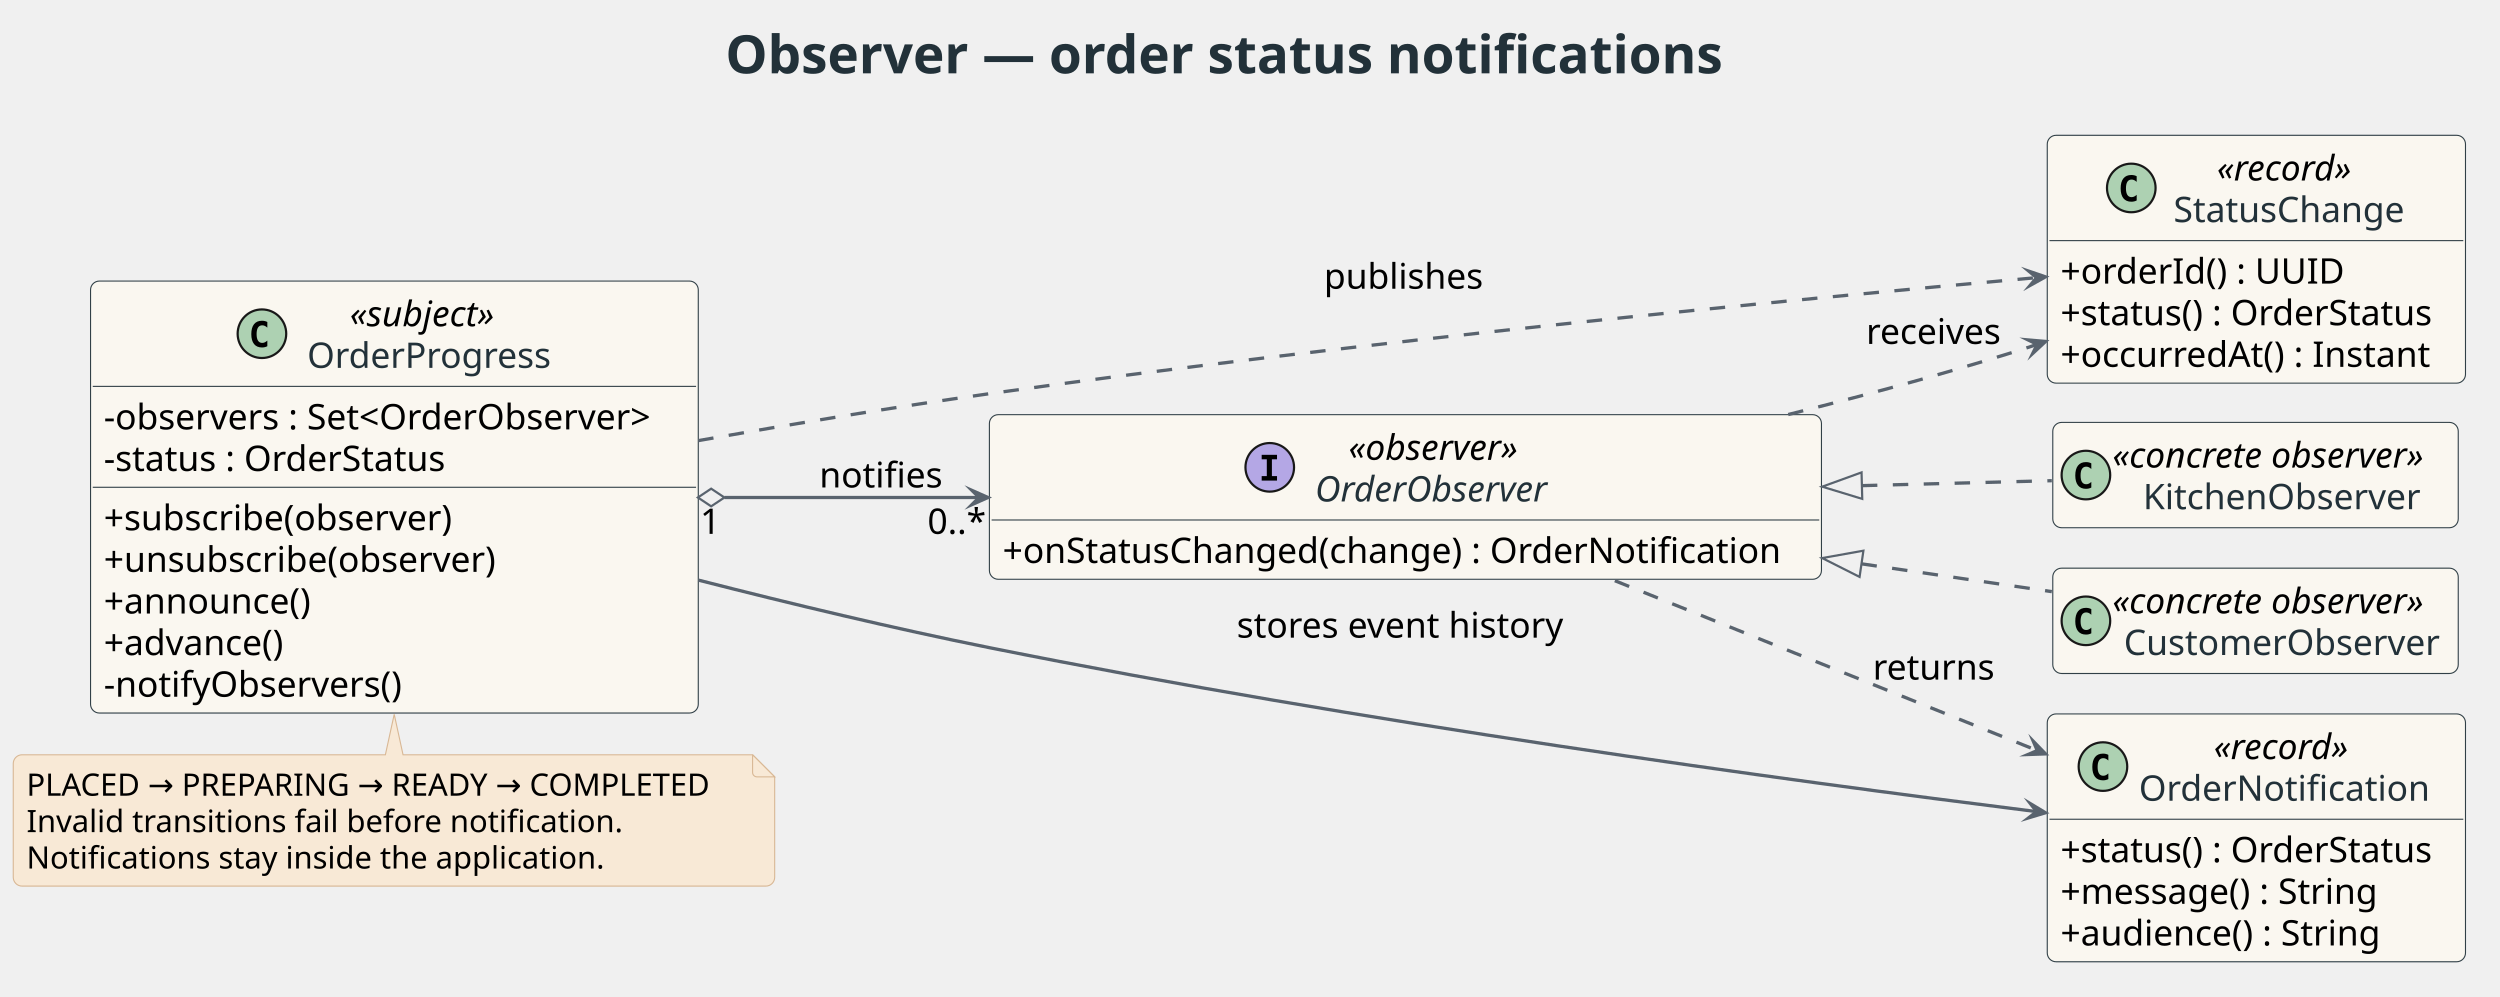
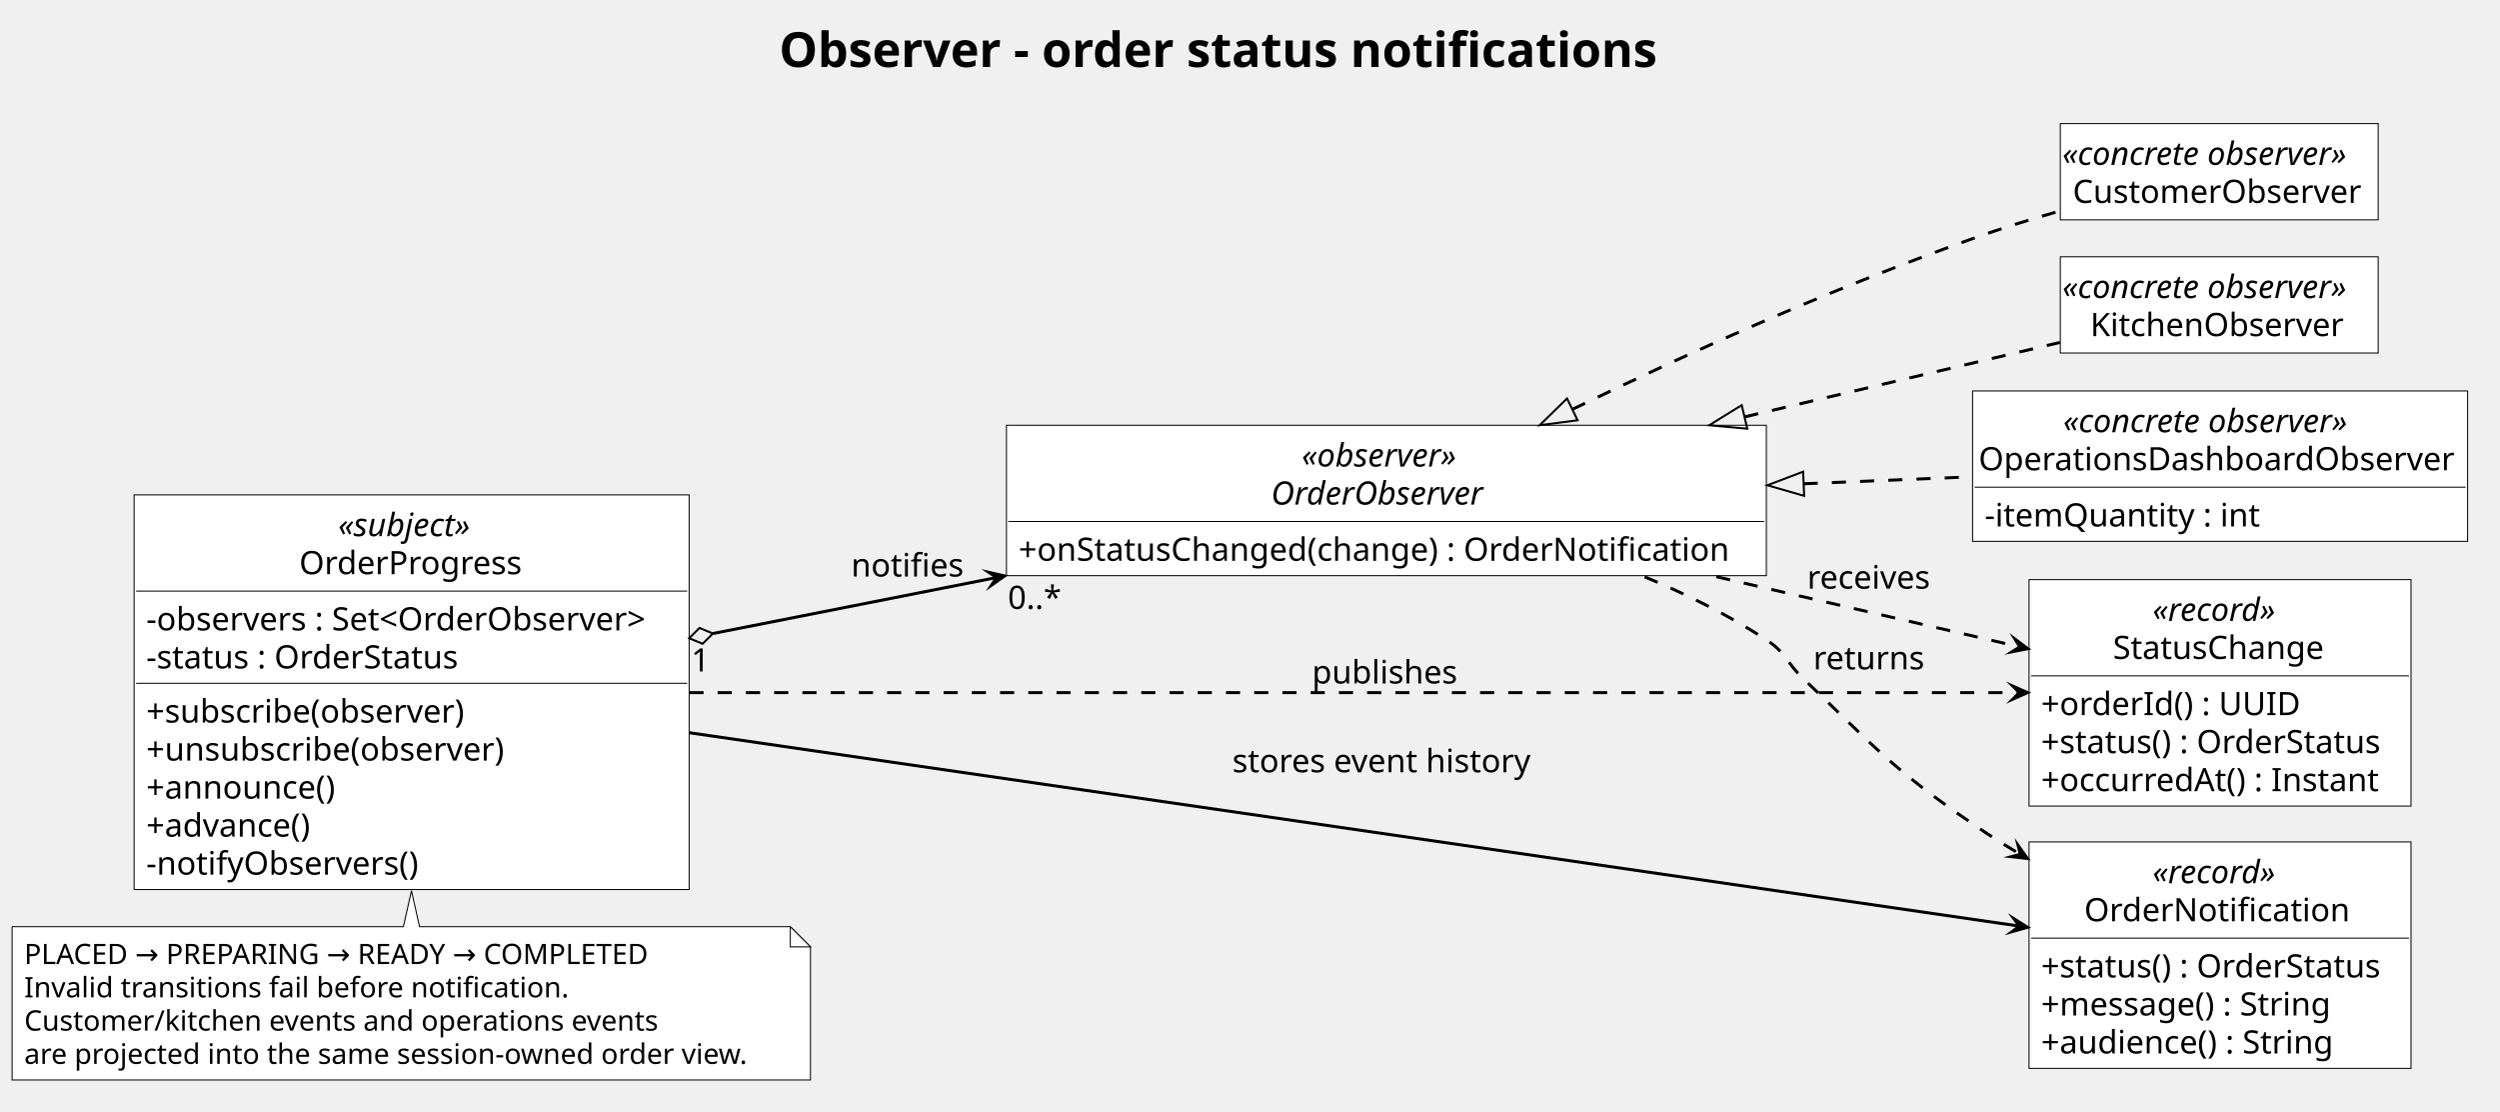
- <svg xmlns="http://www.w3.org/2000/svg" version="1.1" data-diagram-type="CLASS" style="width:1132px;height:451px;background:#FFFFFF;" width="1132px" height="451px" viewBox="0 0 1132 451" zoomAndPan="magnify" preserveAspectRatio="none" contentStyleType="text/css">
+ <svg xmlns="http://www.w3.org/2000/svg" version="1.1" data-diagram-type="CLASS" style="width:1239px;height:551px;background:#FFFFFF;" width="1239px" height="551px" viewBox="0 0 1239 551" zoomAndPan="magnify" preserveAspectRatio="none" contentStyleType="text/css">
  <defs />
  <g font-family="sans-serif" lengthAdjust="spacing">
-     <g class="title" data-source-line="23">
-       <text x="328.459" y="33.203" fill="#223139" font-size="24" textLength="468.082" font-weight="700">Observer — order status notifications</text>
+     <g class="title" data-source-line="26">
+       <text x="386.295" y="33.203" fill="#000" font-size="24" textLength="459.41" font-weight="700">Observer - order status notifications</text>
    </g>
-     <g class="entity" data-qualified-name="OrderProgress" id="ent0001" data-source-line="25">
-       <rect x="41" y="127.266" width="275.18" height="195.594" fill="#FAF7F0" style="stroke:#314047;stroke-width:0.5;" rx="4" ry="4" />
-       <ellipse cx="118.602" cy="151.109" rx="11" ry="11" fill="#ADD1B2" style="stroke:#181818;stroke-width:1;" />
-       <path d="M121.047,156.773 Q120.5,157.055 119.898,157.195 Q119.297,157.336 118.633,157.336 Q116.273,157.336 115.031,155.781 Q113.789,154.227 113.789,151.289 Q113.789,148.344 115.031,146.789 Q116.273,145.234 118.633,145.234 Q119.297,145.234 119.906,145.375 Q120.516,145.516 121.047,145.797 L121.047,148.359 Q120.453,147.813 119.895,147.559 Q119.336,147.305 118.742,147.305 Q117.477,147.305 116.832,148.309 Q116.188,149.313 116.188,151.289 Q116.188,153.258 116.832,154.262 Q117.477,155.266 118.742,155.266 Q119.336,155.266 119.895,155.012 Q120.453,154.758 121.047,154.211 Z " fill="#000" />
-       <text x="158.398" y="147.734" fill="#000" font-size="16" textLength="72.883" font-style="italic">«subject»</text>
-       <text x="139.102" y="166.578" fill="#223139" font-size="16" textLength="111.477">OrderProgress</text>
-       <line x1="42" y1="174.953" x2="315.18" y2="174.953" style="stroke:#314047;stroke-width:0.5;" />
-       <text x="47" y="194.422" fill="#000" font-size="16" textLength="263.18">-observers : Set&lt;OrderObserver&gt;</text>
-       <text x="47" y="213.266" fill="#000" font-size="16" textLength="163.508">-status : OrderStatus</text>
-       <line x1="42" y1="220.641" x2="315.18" y2="220.641" style="stroke:#314047;stroke-width:0.5;" />
-       <text x="47" y="240.109" fill="#000" font-size="16" textLength="165.047">+subscribe(observer)</text>
-       <text x="47" y="258.953" fill="#000" font-size="16" textLength="184.906">+unsubscribe(observer)</text>
-       <text x="47" y="277.797" fill="#000" font-size="16" textLength="98.617">+announce()</text>
-       <text x="47" y="296.641" fill="#000" font-size="16" textLength="86.188">+advance()</text>
-       <text x="47" y="315.484" fill="#000" font-size="16" textLength="142.289">-notifyObservers()</text>
+     <g class="entity" data-qualified-name="OrderProgress" id="ent0001" data-source-line="28">
+       <rect x="66.5" y="245.266" width="275.18" height="195.594" fill="#FFF" style="stroke:#000;stroke-width:0.5;" />
+       <text x="167.648" y="265.734" fill="#000" font-size="16" textLength="72.883" font-style="italic">«subject»</text>
+       <text x="148.352" y="284.578" fill="#000" font-size="16" textLength="111.477">OrderProgress</text>
+       <line x1="67.5" y1="292.953" x2="340.68" y2="292.953" style="stroke:#000;stroke-width:0.5;" />
+       <text x="72.5" y="312.422" fill="#000" font-size="16" textLength="263.18">-observers : Set&lt;OrderObserver&gt;</text>
+       <text x="72.5" y="331.266" fill="#000" font-size="16" textLength="163.508">-status : OrderStatus</text>
+       <line x1="67.5" y1="338.641" x2="340.68" y2="338.641" style="stroke:#000;stroke-width:0.5;" />
+       <text x="72.5" y="358.109" fill="#000" font-size="16" textLength="165.047">+subscribe(observer)</text>
+       <text x="72.5" y="376.953" fill="#000" font-size="16" textLength="184.906">+unsubscribe(observer)</text>
+       <text x="72.5" y="395.797" fill="#000" font-size="16" textLength="98.617">+announce()</text>
+       <text x="72.5" y="414.641" fill="#000" font-size="16" textLength="86.188">+advance()</text>
+       <text x="72.5" y="433.484" fill="#000" font-size="16" textLength="142.289">-notifyObservers()</text>
    </g>
-     <g class="entity" data-qualified-name="OrderObserver" id="ent0002" data-source-line="34">
-       <rect x="448" y="187.766" width="376.758" height="74.531" fill="#FAF7F0" style="stroke:#314047;stroke-width:0.5;" rx="4" ry="4" />
-       <ellipse cx="574.945" cy="211.609" rx="11" ry="11" fill="#B4A7E5" style="stroke:#181818;stroke-width:1;" />
-       <path d="M571.289,207.977 L571.289,205.945 L578.234,205.945 L578.234,207.977 L575.914,207.977 L575.914,215.578 L578.234,215.578 L578.234,217.609 L571.289,217.609 L571.289,215.578 L573.609,215.578 L573.609,207.977 Z " fill="#000" />
-       <text x="610.617" y="208.234" fill="#000" font-size="16" textLength="84.023" font-style="italic">«observer»</text>
-       <text x="595.445" y="227.078" fill="#223139" font-size="16" textLength="114.367" font-style="italic">OrderObserver</text>
-       <line x1="449" y1="235.453" x2="823.758" y2="235.453" style="stroke:#314047;stroke-width:0.5;" />
-       <text x="454" y="254.922" fill="#000" font-size="16" textLength="364.758">+onStatusChanged(change) : OrderNotification</text>
+     <g class="entity" data-qualified-name="OrderObserver" id="ent0002" data-source-line="37">
+       <rect x="499" y="210.766" width="376.758" height="74.531" fill="#FFF" style="stroke:#000;stroke-width:0.5;" />
+       <text x="645.367" y="231.234" fill="#000" font-size="16" textLength="84.023" font-style="italic">«observer»</text>
+       <text x="630.195" y="250.078" fill="#000" font-size="16" textLength="114.367" font-style="italic">OrderObserver</text>
+       <line x1="500" y1="258.453" x2="874.758" y2="258.453" style="stroke:#000;stroke-width:0.5;" />
+       <text x="505" y="277.922" fill="#000" font-size="16" textLength="364.758">+onStatusChanged(change) : OrderNotification</text>
    </g>
-     <g class="entity" data-qualified-name="CustomerObserver" id="ent0003" data-source-line="37">
-       <rect x="929.5" y="257.266" width="183.594" height="47.688" fill="#FAF7F0" style="stroke:#314047;stroke-width:0.5;" rx="4" ry="4" />
-       <ellipse cx="944.5" cy="281.109" rx="11" ry="11" fill="#ADD1B2" style="stroke:#181818;stroke-width:1;" />
-       <path d="M946.945,286.773 Q946.398,287.055 945.797,287.195 Q945.195,287.336 944.531,287.336 Q942.172,287.336 940.93,285.781 Q939.688,284.227 939.688,281.289 Q939.688,278.344 940.93,276.789 Q942.172,275.234 944.531,275.234 Q945.195,275.234 945.805,275.375 Q946.414,275.516 946.945,275.797 L946.945,278.359 Q946.352,277.813 945.793,277.559 Q945.234,277.305 944.641,277.305 Q943.375,277.305 942.73,278.309 Q942.086,279.313 942.086,281.289 Q942.086,283.258 942.73,284.262 Q943.375,285.266 944.641,285.266 Q945.234,285.266 945.793,285.012 Q946.352,284.758 946.945,284.211 Z " fill="#000" />
-       <text x="956.5" y="277.734" fill="#000" font-size="16" textLength="155.594" font-style="italic">«concrete observer»</text>
-       <text x="961.684" y="296.578" fill="#223139" font-size="16" textLength="145.227">CustomerObserver</text>
+     <g class="entity" data-qualified-name="CustomerObserver" id="ent0003" data-source-line="40">
+       <rect x="1021.5" y="61.266" width="157.594" height="47.688" fill="#FFF" style="stroke:#000;stroke-width:0.5;" />
+       <text x="1022.5" y="81.734" fill="#000" font-size="16" textLength="155.594" font-style="italic">«concrete observer»</text>
+       <text x="1027.684" y="100.578" fill="#000" font-size="16" textLength="145.227">CustomerObserver</text>
    </g>
-     <g class="entity" data-qualified-name="KitchenObserver" id="ent0004" data-source-line="38">
-       <rect x="929.5" y="191.266" width="183.594" height="47.688" fill="#FAF7F0" style="stroke:#314047;stroke-width:0.5;" rx="4" ry="4" />
-       <ellipse cx="944.5" cy="215.109" rx="11" ry="11" fill="#ADD1B2" style="stroke:#181818;stroke-width:1;" />
-       <path d="M946.945,220.773 Q946.398,221.055 945.797,221.195 Q945.195,221.336 944.531,221.336 Q942.172,221.336 940.93,219.781 Q939.688,218.227 939.688,215.289 Q939.688,212.344 940.93,210.789 Q942.172,209.234 944.531,209.234 Q945.195,209.234 945.805,209.375 Q946.414,209.516 946.945,209.797 L946.945,212.359 Q946.352,211.813 945.793,211.559 Q945.234,211.305 944.641,211.305 Q943.375,211.305 942.73,212.309 Q942.086,213.313 942.086,215.289 Q942.086,217.258 942.73,218.262 Q943.375,219.266 944.641,219.266 Q945.234,219.266 945.793,219.012 Q946.352,218.758 946.945,218.211 Z " fill="#000" />
-       <text x="956.5" y="211.734" fill="#000" font-size="16" textLength="155.594" font-style="italic">«concrete observer»</text>
-       <text x="970.355" y="230.578" fill="#223139" font-size="16" textLength="127.883">KitchenObserver</text>
+     <g class="entity" data-qualified-name="KitchenObserver" id="ent0004" data-source-line="41">
+       <rect x="1021.5" y="127.266" width="157.594" height="47.688" fill="#FFF" style="stroke:#000;stroke-width:0.5;" />
+       <text x="1022.5" y="147.734" fill="#000" font-size="16" textLength="155.594" font-style="italic">«concrete observer»</text>
+       <text x="1036.355" y="166.578" fill="#000" font-size="16" textLength="127.883">KitchenObserver</text>
    </g>
-     <g class="entity" data-qualified-name="StatusChange" id="ent0005" data-source-line="39">
-       <rect x="927" y="61.266" width="189.375" height="112.219" fill="#FAF7F0" style="stroke:#314047;stroke-width:0.5;" rx="4" ry="4" />
-       <ellipse cx="965.045" cy="85.109" rx="11" ry="11" fill="#ADD1B2" style="stroke:#181818;stroke-width:1;" />
-       <path d="M967.49,90.773 Q966.943,91.055 966.342,91.195 Q965.74,91.336 965.076,91.336 Q962.717,91.336 961.475,89.781 Q960.232,88.227 960.232,85.289 Q960.232,82.344 961.475,80.789 Q962.717,79.234 965.076,79.234 Q965.74,79.234 966.35,79.375 Q966.959,79.516 967.49,79.797 L967.49,82.359 Q966.896,81.813 966.338,81.559 Q965.779,81.305 965.186,81.305 Q963.92,81.305 963.275,82.309 Q962.631,83.313 962.631,85.289 Q962.631,87.258 963.275,88.262 Q963.92,89.266 965.186,89.266 Q965.779,89.266 966.338,89.012 Q966.896,88.758 967.49,88.211 Z " fill="#000" />
-       <text x="1003.814" y="81.734" fill="#000" font-size="16" textLength="66.867" font-style="italic">«record»</text>
-       <text x="984.166" y="100.578" fill="#223139" font-size="16" textLength="106.164">StatusChange</text>
-       <line x1="928" y1="108.953" x2="1115.375" y2="108.953" style="stroke:#314047;stroke-width:0.5;" />
-       <text x="933" y="128.422" fill="#000" font-size="16" textLength="133.664">+orderId() : UUID</text>
-       <text x="933" y="147.266" fill="#000" font-size="16" textLength="177.375">+status() : OrderStatus</text>
-       <text x="933" y="166.109" fill="#000" font-size="16" textLength="176.992">+occurredAt() : Instant</text>
+     <g class="entity" data-qualified-name="OperationsDashboardObserver" id="ent0005" data-source-line="42">
+       <rect x="978" y="193.766" width="245.438" height="74.531" fill="#FFF" style="stroke:#000;stroke-width:0.5;" />
+       <text x="1022.922" y="214.234" fill="#000" font-size="16" textLength="155.594" font-style="italic">«concrete observer»</text>
+       <text x="981" y="233.078" fill="#000" font-size="16" textLength="239.438">OperationsDashboardObserver</text>
+       <line x1="979" y1="241.453" x2="1222.438" y2="241.453" style="stroke:#000;stroke-width:0.5;" />
+       <text x="984" y="260.922" fill="#000" font-size="16" textLength="145.523">-itemQuantity : int</text>
    </g>
-     <g class="entity" data-qualified-name="OrderNotification" id="ent0006" data-source-line="44">
-       <rect x="927" y="323.266" width="189.375" height="112.219" fill="#FAF7F0" style="stroke:#314047;stroke-width:0.5;" rx="4" ry="4" />
-       <ellipse cx="952.216" cy="347.109" rx="11" ry="11" fill="#ADD1B2" style="stroke:#181818;stroke-width:1;" />
-       <path d="M954.662,352.773 Q954.115,353.055 953.513,353.195 Q952.912,353.336 952.248,353.336 Q949.888,353.336 948.646,351.781 Q947.404,350.227 947.404,347.289 Q947.404,344.344 948.646,342.789 Q949.888,341.234 952.248,341.234 Q952.912,341.234 953.521,341.375 Q954.13,341.516 954.662,341.797 L954.662,344.359 Q954.068,343.813 953.509,343.559 Q952.951,343.305 952.357,343.305 Q951.091,343.305 950.447,344.309 Q949.802,345.313 949.802,347.289 Q949.802,349.258 950.447,350.262 Q951.091,351.266 952.357,351.266 Q952.951,351.266 953.509,351.012 Q954.068,350.758 954.662,350.211 Z " fill="#000" />
-       <text x="1002.389" y="343.734" fill="#000" font-size="16" textLength="66.867" font-style="italic">«record»</text>
-       <text x="968.487" y="362.578" fill="#223139" font-size="16" textLength="134.672">OrderNotification</text>
-       <line x1="928" y1="370.953" x2="1115.375" y2="370.953" style="stroke:#314047;stroke-width:0.5;" />
-       <text x="933" y="390.422" fill="#000" font-size="16" textLength="177.375">+status() : OrderStatus</text>
-       <text x="933" y="409.266" fill="#000" font-size="16" textLength="151.883">+message() : String</text>
-       <text x="933" y="428.109" fill="#000" font-size="16" textLength="153.406">+audience() : String</text>
+     <g class="entity" data-qualified-name="StatusChange" id="ent0006" data-source-line="45">
+       <rect x="1006" y="287.266" width="189.375" height="112.219" fill="#FFF" style="stroke:#000;stroke-width:0.5;" />
+       <text x="1067.254" y="307.734" fill="#000" font-size="16" textLength="66.867" font-style="italic">«record»</text>
+       <text x="1047.605" y="326.578" fill="#000" font-size="16" textLength="106.164">StatusChange</text>
+       <line x1="1007" y1="334.953" x2="1194.375" y2="334.953" style="stroke:#000;stroke-width:0.5;" />
+       <text x="1012" y="354.422" fill="#000" font-size="16" textLength="133.664">+orderId() : UUID</text>
+       <text x="1012" y="373.266" fill="#000" font-size="16" textLength="177.375">+status() : OrderStatus</text>
+       <text x="1012" y="392.109" fill="#000" font-size="16" textLength="176.992">+occurredAt() : Instant</text>
    </g>
-     <g class="entity" data-qualified-name="GMN14" id="ent0015" data-source-line="57">
-       <path d="M6,345.766 L6,397.23 A4,4 0 0 0 10,401.23 L346.771,401.23 A4,4 0 0 0 350.771,397.23 L350.771,351.766 L340.771,341.766 L182.5,341.766 L178.5,323.431 L174.5,341.766 L10,341.766 A4,4 0 0 0 6,345.766" style="stroke:#D8B794;stroke-width:0.5;" fill="#F8E9D6" />
-       <path d="M340.771,341.766 L340.771,349.766 A2,2 0 0 0 342.771,351.766 L350.771,351.766 L340.771,341.766" style="stroke:#D8B794;stroke-width:0.5;" fill="#F8E9D6" />
-       <text x="12" y="360.301" fill="#000" font-size="14" textLength="323.771">PLACED → PREPARING → READY → COMPLETED</text>
-       <text x="12" y="376.789" fill="#000" font-size="14" textLength="281.128">Invalid transitions fail before notification.</text>
-       <text x="12" y="393.277" fill="#000" font-size="14" textLength="272.774">Notifications stay inside the application.</text>
+     <g class="entity" data-qualified-name="OrderNotification" id="ent0007" data-source-line="50">
+       <rect x="1006" y="417.266" width="189.375" height="112.219" fill="#FFF" style="stroke:#000;stroke-width:0.5;" />
+       <text x="1067.254" y="437.734" fill="#000" font-size="16" textLength="66.867" font-style="italic">«record»</text>
+       <text x="1033.352" y="456.578" fill="#000" font-size="16" textLength="134.672">OrderNotification</text>
+       <line x1="1007" y1="464.953" x2="1194.375" y2="464.953" style="stroke:#000;stroke-width:0.5;" />
+       <text x="1012" y="484.422" fill="#000" font-size="16" textLength="177.375">+status() : OrderStatus</text>
+       <text x="1012" y="503.266" fill="#000" font-size="16" textLength="151.883">+message() : String</text>
+       <text x="1012" y="522.109" fill="#000" font-size="16" textLength="153.406">+audience() : String</text>
    </g>
-     <g class="link" data-entity-1="ent0001" data-entity-2="ent0002" id="lnk7" data-link-type="aggregation">
-       <polygon points="316.006,225.266,322.006,229.266,328.006,225.266,322.006,221.266,316.006,225.266" fill="none" style="stroke:#59636E;stroke-width:1;stroke-linejoin:miter;stroke-miterlimit:10;" />
-       <polygon points="447.959,225.266,438.959,221.266,442.959,225.266,438.959,229.266,447.959,225.266" fill="#59636E" style="stroke:#59636E;stroke-width:1;stroke-linejoin:miter;stroke-miterlimit:10;" />
-       <path d="M328.006,225.266 C369.464,225.266 398.759,225.266 442.959,225.266" style="stroke:#59636E;stroke-width:1.5;" fill="none" />
-       <text x="371" y="220.734" fill="#000" font-size="16" textLength="57.945">notifies</text>
-       <text x="419.959" y="241.734" fill="#000" font-size="16" textLength="27.953">0..*</text>
-       <text x="317.006" y="241.734" fill="#000" font-size="16">1</text>
+     <g class="entity" data-qualified-name="GMN16" id="ent0017" data-source-line="64">
+       <path d="M6,459.266 L6,535.219 A0,0 0 0 0 6,535.219 L401.828,535.219 A0,0 0 0 0 401.828,535.219 L401.828,469.266 L391.828,459.266 L208,459.266 L204,441.425 L200,459.266 L6,459.266 A0,0 0 0 0 6,459.266" style="stroke:#000;stroke-width:0.5;" fill="#FFF" />
+       <path d="M391.828,459.266 L391.828,469.266 L401.828,469.266 L391.828,459.266" style="stroke:#000;stroke-width:0.5;" fill="#FFF" />
+       <text x="12" y="477.801" fill="#000" font-size="14" textLength="323.771">PLACED → PREPARING → READY → COMPLETED</text>
+       <text x="12" y="494.289" fill="#000" font-size="14" textLength="281.128">Invalid transitions fail before notification.</text>
+       <text x="12" y="510.777" fill="#000" font-size="14" textLength="326.245">Customer/kitchen events and operations events</text>
+       <text x="12" y="527.266" fill="#000" font-size="14" textLength="374.828">are projected into the same session-owned order view.</text>
    </g>
-     <g class="link" data-entity-1="ent0002" data-entity-2="ent0003" id="lnk8" data-link-type="extension">
-       <polygon points="825.073,252.691,842.016,261.232,843.752,249.359,825.073,252.691" fill="none" style="stroke:#59636E;stroke-width:1;stroke-linejoin:miter;stroke-miterlimit:10;" />
-       <path d="M842.884,255.296 C879.084,260.589 897.662,263.305 929.06,267.896" style="stroke:#59636E;stroke-width:1.5;stroke-dasharray:7,7;" fill="none" />
+     <g class="link" data-entity-1="ent0001" data-entity-2="ent0002" id="lnk8" data-link-type="aggregation">
+       <polygon points="341.691,316.297,348.351,319.059,353.464,313.974,346.803,311.211,341.691,316.297" fill="none" style="stroke:#000;stroke-width:1;stroke-linejoin:miter;stroke-miterlimit:10;" />
+       <polygon points="498.686,285.321,489.082,283.139,493.78,286.289,490.63,290.988,498.686,285.321" fill="#000" style="stroke:#000;stroke-width:1;stroke-linejoin:miter;stroke-miterlimit:10;" />
+       <path d="M353.464,313.974 C402.258,304.347 441.436,296.617 493.78,286.289" style="stroke:#000;stroke-width:1.5;" fill="none" />
+       <text x="422" y="285.734" fill="#000" font-size="16" textLength="57.945">notifies</text>
+       <text x="499.686" y="301.79" fill="#000" font-size="16" textLength="27.953">0..*</text>
+       <text x="342.691" y="332.765" fill="#000" font-size="16">1</text>
    </g>
-     <g class="link" data-entity-1="ent0002" data-entity-2="ent0004" id="lnk9" data-link-type="extension">
-       <polygon points="825.073,220.368,843.223,225.896,842.91,213.9,825.073,220.368" fill="none" style="stroke:#59636E;stroke-width:1;stroke-linejoin:miter;stroke-miterlimit:10;" />
-       <path d="M843.067,219.898 C879.268,218.953 897.662,218.473 929.06,217.653" style="stroke:#59636E;stroke-width:1.5;stroke-dasharray:7,7;" fill="none" />
+     <g class="link" data-entity-1="ent0002" data-entity-2="ent0003" id="lnk9" data-link-type="extension">
+       <polygon points="763.357,210.738,782.172,208.288,776.939,197.489,763.357,210.738" fill="none" style="stroke:#000;stroke-width:1;stroke-linejoin:miter;stroke-miterlimit:10;" />
+       <path d="M779.556,202.889 C837.237,174.937 903.301,144.995 978,118.266 C991.892,113.295 1006.904,108.651 1021.482,104.507" style="stroke:#000;stroke-width:1.5;stroke-dasharray:7,7;" fill="none" />
    </g>
-     <g class="link" data-entity-1="ent0001" data-entity-2="ent0005" id="lnk10" data-link-type="dependency">
-       <polygon points="926.801,125.303,917.479,122.124,921.821,125.75,918.194,130.092,926.801,125.303" fill="#59636E" style="stroke:#59636E;stroke-width:1;stroke-linejoin:miter;stroke-miterlimit:10;" />
-       <path d="M316.157,199.517 C358.339,192.062 405.004,184.312 448,178.266 C616.144,154.618 808.245,135.941 921.821,125.75" style="stroke:#59636E;stroke-width:1.5;stroke-dasharray:7,7;" fill="none" />
-       <text x="599.5" y="130.734" fill="#000" font-size="16" textLength="74.477">publishes</text>
+     <g class="link" data-entity-1="ent0002" data-entity-2="ent0004" id="lnk10" data-link-type="extension">
+       <polygon points="847.403,210.763,866.3,212.468,863.544,200.789,847.403,210.763" fill="none" style="stroke:#000;stroke-width:1;stroke-linejoin:miter;stroke-miterlimit:10;" />
+       <path d="M864.922,206.628 C924.557,192.554 972.199,181.31 1021.333,169.714" style="stroke:#000;stroke-width:1.5;stroke-dasharray:7,7;" fill="none" />
    </g>
-     <g class="link" data-entity-1="ent0002" data-entity-2="ent0005" id="lnk11" data-link-type="dependency">
-       <polygon points="926.826,154.416,917.014,153.557,922.097,156.04,919.614,161.123,926.826,154.416" fill="#59636E" style="stroke:#59636E;stroke-width:1;stroke-linejoin:miter;stroke-miterlimit:10;" />
-       <path d="M809.705,187.695 C842.873,179.43 877.182,170.161 909,160.266 C914.844,158.448 916.094,158.103 922.097,156.04" style="stroke:#59636E;stroke-width:1.5;stroke-dasharray:7,7;" fill="none" />
-       <text x="845" y="155.734" fill="#000" font-size="16" textLength="62.547">receives</text>
+     <g class="link" data-entity-1="ent0002" data-entity-2="ent0005" id="lnk11" data-link-type="extension">
+       <polygon points="876.259,240.499,894.492,245.75,893.996,233.761,876.259,240.499" fill="none" style="stroke:#000;stroke-width:1;stroke-linejoin:miter;stroke-miterlimit:10;" />
+       <path d="M894.244,239.756 C928.725,238.329 945.893,237.619 977.794,236.3" style="stroke:#000;stroke-width:1.5;stroke-dasharray:7,7;" fill="none" />
    </g>
-     <g class="link" data-entity-1="ent0002" data-entity-2="ent0006" id="lnk12" data-link-type="dependency">
-       <polygon points="926.78,341.582,919.922,334.513,922.141,339.717,916.937,341.936,926.78,341.582" fill="#59636E" style="stroke:#59636E;stroke-width:1;stroke-linejoin:miter;stroke-miterlimit:10;" />
-       <path d="M731.192,262.938 C790.654,286.847 862.674,315.806 922.141,339.717" style="stroke:#59636E;stroke-width:1.5;stroke-dasharray:7,7;" fill="none" />
-       <text x="848" y="307.734" fill="#000" font-size="16" textLength="56.008">returns</text>
+     <g class="link" data-entity-1="ent0001" data-entity-2="ent0006" id="lnk12" data-link-type="dependency">
+       <polygon points="1005.842,343.266,996.842,339.266,1000.842,343.266,996.842,347.266,1005.842,343.266" fill="#000" style="stroke:#000;stroke-width:1;stroke-linejoin:miter;stroke-miterlimit:10;" />
+       <path d="M341.829,343.266 C525.601,343.266 842.348,343.266 1000.842,343.266" style="stroke:#000;stroke-width:1.5;stroke-dasharray:7,7;" fill="none" />
+       <text x="650.5" y="338.734" fill="#000" font-size="16" textLength="74.477">publishes</text>
    </g>
-     <g class="link" data-entity-1="ent0001" data-entity-2="ent0006" id="lnk13" data-link-type="dependency">
-       <polygon points="926.793,368.082,918.36,362.995,921.832,367.461,917.366,370.933,926.793,368.082" fill="#59636E" style="stroke:#59636E;stroke-width:1;stroke-linejoin:miter;stroke-miterlimit:10;" />
-       <path d="M316.186,262.663 C358.265,273.424 404.866,284.586 448,293.266 C615.505,326.972 808.042,353.215 921.832,367.461" style="stroke:#59636E;stroke-width:1.5;" fill="none" />
-       <text x="560" y="288.734" fill="#000" font-size="16" textLength="153.164">stores event history</text>
+     <g class="link" data-entity-1="ent0002" data-entity-2="ent0006" id="lnk13" data-link-type="dependency">
+       <polygon points="1005.969,321.646,998.101,315.722,1001.097,320.52,996.299,323.517,1005.969,321.646" fill="#000" style="stroke:#000;stroke-width:1;stroke-linejoin:miter;stroke-miterlimit:10;" />
+       <path d="M850.938,285.812 C903.555,297.974 955.243,309.922 1001.097,320.52" style="stroke:#000;stroke-width:1.5;stroke-dasharray:7,7;" fill="none" />
+       <text x="896" y="291.734" fill="#000" font-size="16" textLength="62.547">receives</text>
+     </g>
+     <g class="link" data-entity-1="ent0002" data-entity-2="ent0007" id="lnk14" data-link-type="dependency">
+       <polygon points="1005.73,425.782,1000.006,417.767,1001.422,423.244,995.945,424.659,1005.73,425.782" fill="#000" style="stroke:#000;stroke-width:1;stroke-linejoin:miter;stroke-miterlimit:10;" />
+       <path d="M815.42,285.876 C836.474,294.634 857.462,305.053 876,317.266 C885.714,323.665 885.573,328.248 894,336.266 C929.623,370.159 937.416,380.504 978,408.266 C986.787,414.276 991.882,417.622 1001.422,423.244" style="stroke:#000;stroke-width:1.5;stroke-dasharray:7,7;" fill="none" />
+       <text x="899" y="331.734" fill="#000" font-size="16" textLength="56.008">returns</text>
+     </g>
+     <g class="link" data-entity-1="ent0001" data-entity-2="ent0007" id="lnk15" data-link-type="dependency">
+       <polygon points="1005.842,459.654,997.511,454.401,1000.894,458.935,996.361,462.318,1005.842,459.654" fill="#000" style="stroke:#000;stroke-width:1;stroke-linejoin:miter;stroke-miterlimit:10;" />
+       <path d="M341.829,363.151 C525.601,389.859 842.4,435.901 1000.894,458.935" style="stroke:#000;stroke-width:1.5;" fill="none" />
+       <text x="611" y="382.734" fill="#000" font-size="16" textLength="153.164">stores event history</text>
    </g>
  </g>
</svg>
